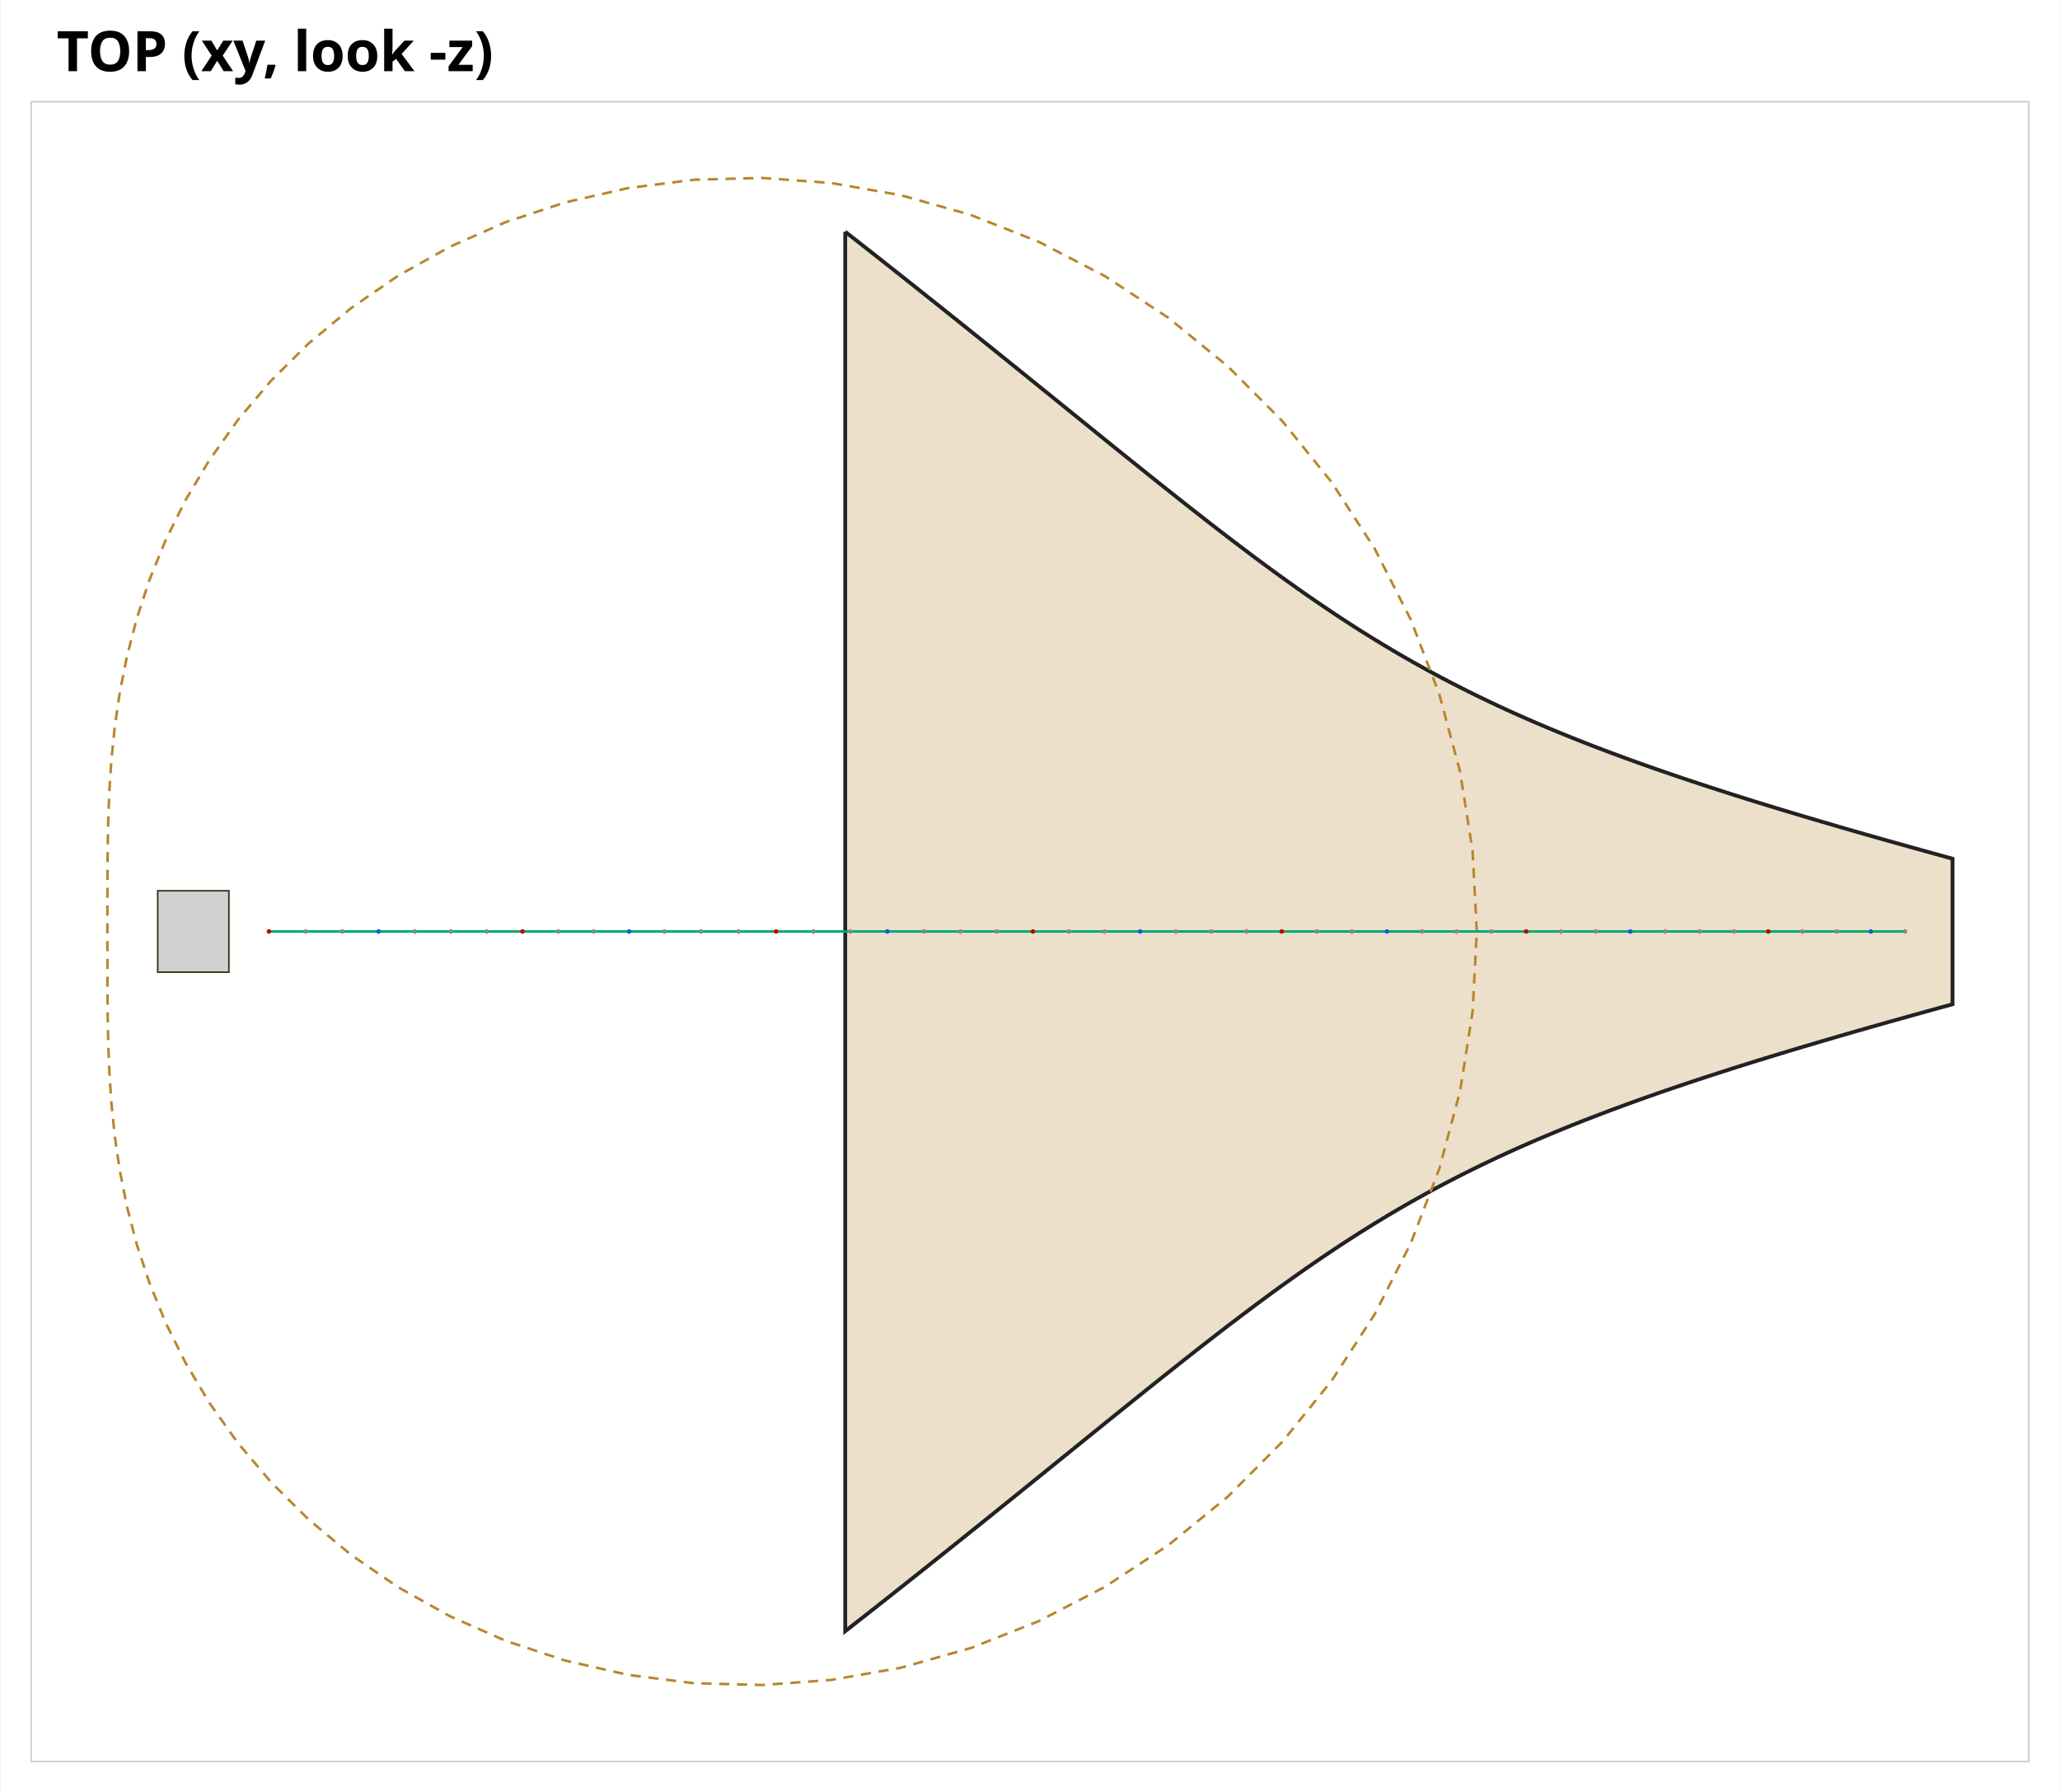
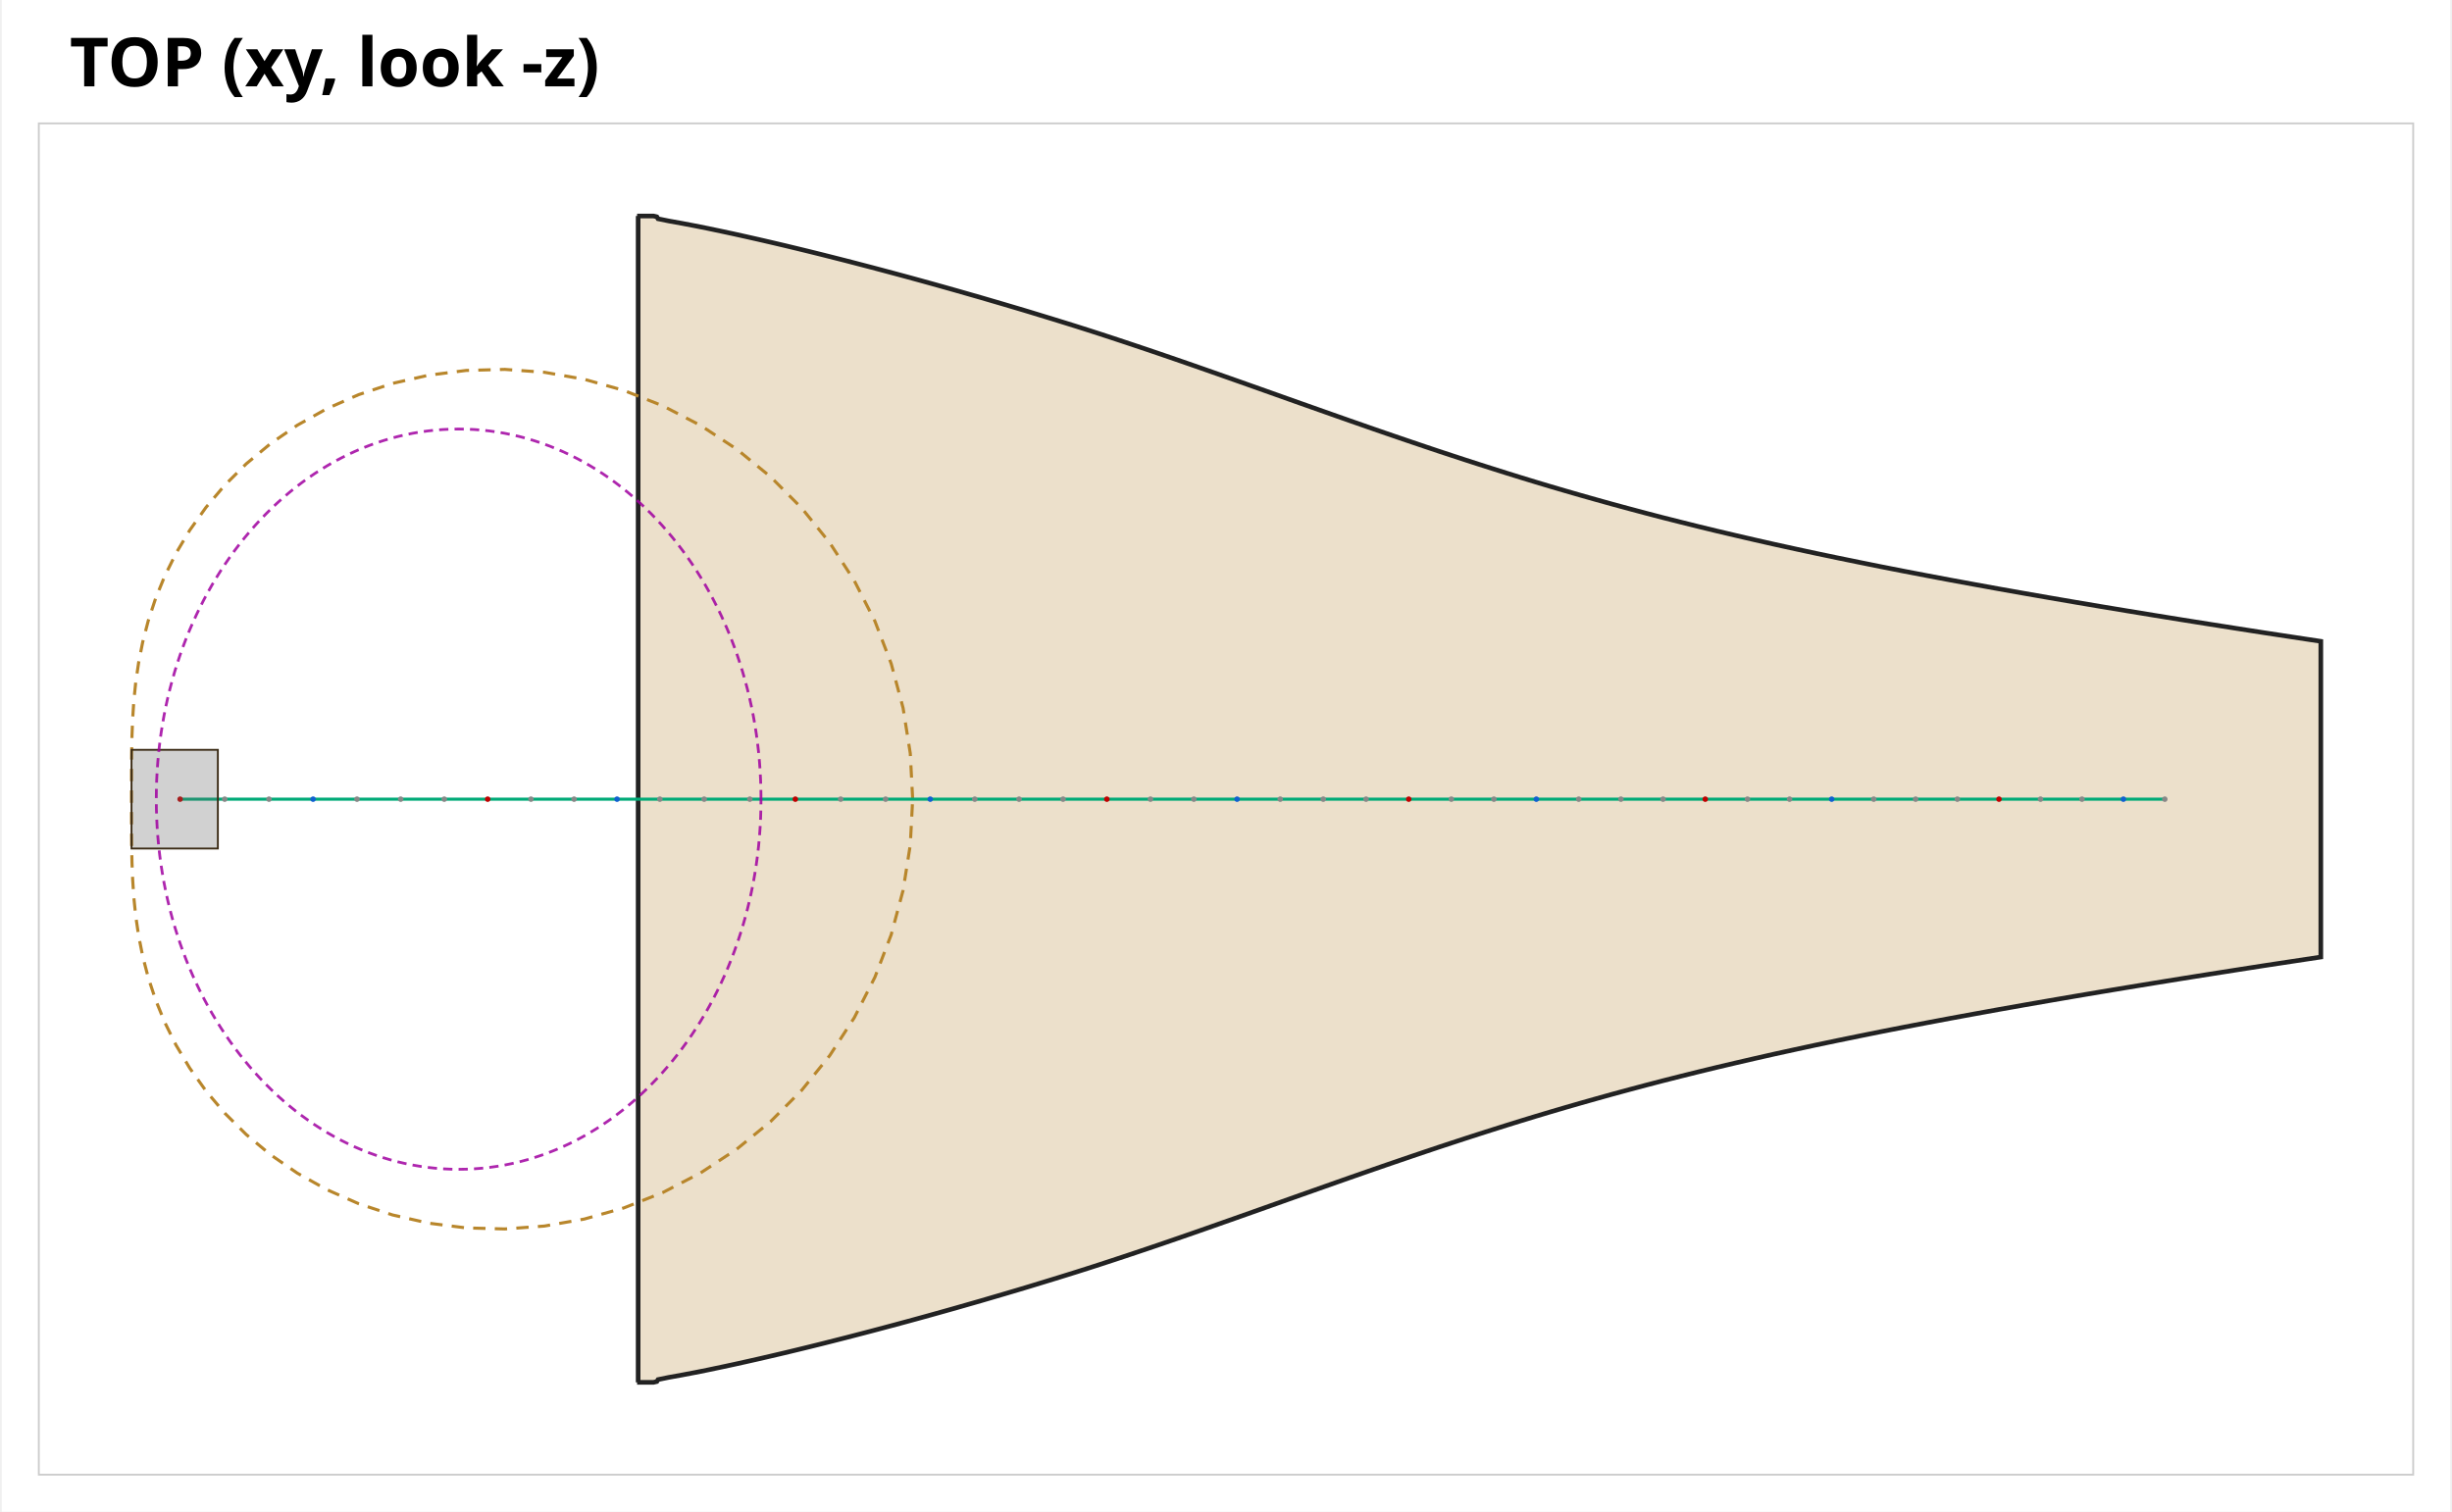
- <svg xmlns="http://www.w3.org/2000/svg" viewBox="-105.5 -366.3 809.5 704.7" width="900" height="783" font-family="sans-serif" font-size="12">
-   <rect x="-105.5" y="-366.3" width="809.5" height="704.7" fill="#fff" />
-   <rect x="-93.5" y="-326.3" width="785.5" height="652.7" fill="none" stroke="#ccc" stroke-width="0.6" />
-   <text x="-83.5" y="-338.3" font-family="sans-serif" font-size="22" font-weight="bold" fill="#000">TOP (xy, look -z)</text>
+ <svg xmlns="http://www.w3.org/2000/svg" viewBox="-57.8 -259.1 793.6 490.1" width="900" height="555" font-family="sans-serif" font-size="12">
+   <rect x="-57.8" y="-259.1" width="793.6" height="490.1" fill="#fff" />
+   <rect x="-45.8" y="-219.1" width="769.6" height="438.1" fill="none" stroke="#ccc" stroke-width="0.6" />
+   <text x="-35.8" y="-231.1" font-family="sans-serif" font-size="22" font-weight="bold" fill="#000">TOP (xy, look -z)</text>
  <g transform="scale(1,-1)">
-     <path d="M 226.60 275.16 L 229.25 273.09 L 231.89 271.02 L 234.53 268.95 L 237.16 266.88 L 239.80 264.81 L 242.42 262.73 L 245.05 260.66 L 247.66 258.59 L 250.28 256.52 L 252.89 254.45 L 255.50 252.37 L 258.11 250.30 L 260.71 248.23 L 263.31 246.16 L 265.90 244.09 L 268.49 242.02 L 271.08 239.94 L 273.67 237.87 L 276.25 235.80 L 278.83 233.73 L 281.41 231.66 L 283.99 229.59 L 286.56 227.51 L 289.13 225.44 L 291.70 223.37 L 294.26 221.30 L 296.83 219.23 L 299.39 217.15 L 301.95 215.08 L 304.51 213.01 L 307.07 210.94 L 309.63 208.87 L 312.19 206.80 L 314.75 204.72 L 317.31 202.65 L 319.87 200.58 L 322.43 198.51 L 324.99 196.44 L 327.55 194.36 L 330.11 192.29 L 332.68 190.22 L 335.25 188.15 L 337.82 186.08 L 340.40 184.01 L 342.98 181.93 L 345.56 179.86 L 348.15 177.79 L 350.74 175.72 L 353.35 173.65 L 355.96 171.58 L 358.57 169.50 L 361.20 167.43 L 363.83 165.36 L 366.48 163.29 L 369.14 161.22 L 371.81 159.14 L 374.49 157.07 L 377.19 155.00 L 379.91 152.93 L 382.64 150.86 L 385.39 148.79 L 388.16 146.71 L 390.95 144.64 L 393.77 142.57 L 396.61 140.50 L 399.48 138.43 L 402.37 136.36 L 405.30 134.28 L 408.26 132.21 L 411.26 130.14 L 414.29 128.07 L 417.37 126.00 L 420.48 123.92 L 423.65 121.85 L 426.86 119.78 L 430.13 117.71 L 433.45 115.64 L 436.83 113.57 L 440.27 111.49 L 443.78 109.42 L 447.36 107.35 L 451.01 105.28 L 454.74 103.21 L 458.55 101.13 L 462.45 99.06 L 466.44 96.99 L 470.52 94.92 L 474.70 92.85 L 478.99 90.78 L 483.38 88.70 L 487.88 86.63 L 492.50 84.56 L 497.23 82.49 L 502.09 80.42 L 507.06 78.35 L 512.17 76.27 L 517.40 74.20 L 522.76 72.13 L 528.24 70.06 L 533.86 67.99 L 539.61 65.91 L 545.49 63.84 L 551.49 61.77 L 557.61 59.70 L 563.86 57.63 L 570.23 55.56 L 576.71 53.48 L 583.31 51.41 L 590.01 49.34 L 596.82 47.27 L 603.72 45.20 L 610.73 43.13 L 617.82 41.05 L 624.99 38.98 L 632.25 36.91 L 639.58 34.84 L 646.99 32.77 L 654.46 30.69 L 661.99 28.62 L 661.99 -28.62 L 654.46 -30.69 L 646.99 -32.77 L 639.58 -34.84 L 632.25 -36.91 L 624.99 -38.98 L 617.82 -41.05 L 610.73 -43.13 L 603.72 -45.20 L 596.82 -47.27 L 590.01 -49.34 L 583.31 -51.41 L 576.71 -53.48 L 570.23 -55.56 L 563.86 -57.63 L 557.61 -59.70 L 551.49 -61.77 L 545.49 -63.84 L 539.61 -65.91 L 533.86 -67.99 L 528.24 -70.06 L 522.76 -72.13 L 517.40 -74.20 L 512.17 -76.27 L 507.06 -78.35 L 502.09 -80.42 L 497.23 -82.49 L 492.50 -84.56 L 487.88 -86.63 L 483.38 -88.70 L 478.99 -90.78 L 474.70 -92.85 L 470.52 -94.92 L 466.44 -96.99 L 462.45 -99.06 L 458.55 -101.13 L 454.74 -103.21 L 451.01 -105.28 L 447.36 -107.35 L 443.78 -109.42 L 440.27 -111.49 L 436.83 -113.57 L 433.45 -115.64 L 430.13 -117.71 L 426.86 -119.78 L 423.65 -121.85 L 420.48 -123.92 L 417.37 -126.00 L 414.29 -128.07 L 411.26 -130.14 L 408.26 -132.21 L 405.30 -134.28 L 402.37 -136.36 L 399.48 -138.43 L 396.61 -140.50 L 393.77 -142.57 L 390.95 -144.64 L 388.16 -146.71 L 385.39 -148.79 L 382.64 -150.86 L 379.91 -152.93 L 377.19 -155.00 L 374.49 -157.07 L 371.81 -159.14 L 369.14 -161.22 L 366.48 -163.29 L 363.83 -165.36 L 361.20 -167.43 L 358.57 -169.50 L 355.96 -171.58 L 353.35 -173.65 L 350.74 -175.72 L 348.15 -177.79 L 345.56 -179.86 L 342.98 -181.93 L 340.40 -184.01 L 337.82 -186.08 L 335.25 -188.15 L 332.68 -190.22 L 330.11 -192.29 L 327.55 -194.36 L 324.99 -196.44 L 322.43 -198.51 L 319.87 -200.58 L 317.31 -202.65 L 314.75 -204.72 L 312.19 -206.80 L 309.63 -208.87 L 307.07 -210.94 L 304.51 -213.01 L 301.95 -215.08 L 299.39 -217.15 L 296.83 -219.23 L 294.26 -221.30 L 291.70 -223.37 L 289.13 -225.44 L 286.56 -227.51 L 283.99 -229.59 L 281.41 -231.66 L 278.83 -233.73 L 276.25 -235.80 L 273.67 -237.87 L 271.08 -239.94 L 268.49 -242.02 L 265.90 -244.09 L 263.31 -246.16 L 260.71 -248.23 L 258.11 -250.30 L 255.50 -252.37 L 252.89 -254.45 L 250.28 -256.52 L 247.66 -258.59 L 245.05 -260.66 L 242.42 -262.73 L 239.80 -264.81 L 237.16 -266.88 L 234.53 -268.95 L 231.89 -271.02 L 229.25 -273.09 L 226.60 -275.16 L 226.60 275.16" fill="#e4d4b5" fill-opacity="0.7" stroke="#222" stroke-width="1.5" />
-     <path d="M 474.94 0.00 L 473.28 31.65 L 468.33 62.92 L 460.16 93.41 L 448.91 122.76 L 434.73 150.62 L 417.85 176.68 L 398.51 200.64 L 377.01 222.26 L 353.65 241.33 L 328.77 257.68 L 302.72 271.20 L 275.85 281.82 L 248.52 289.53 L 221.07 294.34 L 193.84 296.33 L 167.14 295.62 L 141.28 292.35 L 116.50 286.71 L 93.04 278.93 L 71.09 269.23 L 50.80 257.87 L 32.27 245.12 L 15.58 231.23 L 0.75 216.49 L -12.22 201.14 L -23.39 185.43 L -32.83 169.58 L -40.65 153.80 L -46.98 138.25 L -51.97 123.07 L -55.79 108.37 L -58.61 94.24 L -60.60 80.70 L -61.92 67.77 L -62.74 55.44 L -63.20 43.63 L -63.42 32.29 L -63.50 21.32 L -63.52 10.59 L -63.52 0.00 L -63.52 -10.59 L -63.50 -21.32 L -63.42 -32.29 L -63.20 -43.63 L -62.74 -55.44 L -61.92 -67.77 L -60.60 -80.70 L -58.61 -94.24 L -55.79 -108.37 L -51.97 -123.07 L -46.98 -138.25 L -40.65 -153.80 L -32.83 -169.58 L -23.39 -185.43 L -12.22 -201.14 L 0.75 -216.49 L 15.58 -231.23 L 32.27 -245.12 L 50.80 -257.87 L 71.09 -269.23 L 93.04 -278.93 L 116.50 -286.71 L 141.28 -292.35 L 167.14 -295.62 L 193.84 -296.33 L 221.07 -294.34 L 248.52 -289.53 L 275.85 -281.82 L 302.72 -271.20 L 328.77 -257.68 L 353.65 -241.33 L 377.01 -222.26 L 398.51 -200.64 L 417.85 -176.68 L 434.73 -150.62 L 448.91 -122.76 L 460.16 -93.41 L 468.33 -62.92 L 473.28 -31.65 L 474.94 0.00" fill="none" stroke="#b8862b" stroke-width="1.0" stroke-dasharray="4,3" />
+     <path d="M 148.46 189.07 L 148.29 189.07 L 148.14 189.07 L 148.12 189.07 L 148.26 189.07 L 148.59 189.07 L 149.13 189.07 L 149.90 189.07 L 150.88 189.07 L 152.08 189.07 L 153.43 189.07 L 154.53 188.80 L 154.91 188.17 L 158.38 187.46 L 162.66 186.69 L 166.91 185.88 L 171.12 185.04 L 175.30 184.16 L 179.46 183.27 L 183.60 182.35 L 187.72 181.42 L 191.82 180.47 L 195.91 179.51 L 199.98 178.53 L 204.04 177.54 L 208.08 176.54 L 212.11 175.52 L 216.13 174.50 L 220.13 173.46 L 224.12 172.42 L 228.11 171.36 L 232.08 170.30 L 236.04 169.23 L 239.99 168.15 L 243.93 167.06 L 247.86 165.96 L 251.79 164.85 L 255.70 163.73 L 259.61 162.61 L 263.50 161.47 L 267.39 160.33 L 271.27 159.18 L 275.15 158.02 L 279.01 156.84 L 282.87 155.66 L 286.72 154.47 L 290.57 153.27 L 294.40 152.05 L 298.22 150.82 L 302.04 149.57 L 305.85 148.31 L 309.65 147.04 L 313.46 145.76 L 317.26 144.47 L 321.05 143.17 L 324.85 141.86 L 328.66 140.54 L 332.46 139.21 L 336.27 137.87 L 340.08 136.53 L 343.91 135.18 L 347.74 133.82 L 351.58 132.46 L 355.44 131.09 L 359.31 129.71 L 363.20 128.33 L 367.11 126.95 L 371.04 125.56 L 375.00 124.16 L 378.98 122.76 L 382.99 121.36 L 387.03 119.95 L 391.11 118.54 L 395.23 117.13 L 399.39 115.71 L 403.59 114.29 L 407.84 112.86 L 412.15 111.44 L 416.51 110.01 L 420.94 108.58 L 425.43 107.15 L 429.99 105.71 L 434.62 104.27 L 439.34 102.83 L 444.14 101.39 L 449.04 99.95 L 454.03 98.51 L 459.12 97.07 L 464.33 95.62 L 469.64 94.18 L 475.08 92.73 L 480.64 91.28 L 486.33 89.84 L 492.15 88.39 L 498.12 86.94 L 504.23 85.50 L 510.49 84.05 L 516.89 82.60 L 523.46 81.16 L 530.18 79.71 L 537.05 78.27 L 544.08 76.83 L 551.27 75.38 L 558.61 73.94 L 566.11 72.50 L 573.75 71.06 L 581.54 69.63 L 589.48 68.19 L 597.54 66.76 L 605.75 65.33 L 614.07 63.90 L 622.52 62.47 L 631.08 61.05 L 639.75 59.63 L 648.52 58.21 L 657.39 56.80 L 666.35 55.39 L 675.39 53.98 L 684.60 52.58 L 693.86 51.18 L 693.86 -51.18 L 684.60 -52.58 L 675.39 -53.98 L 666.35 -55.39 L 657.39 -56.80 L 648.52 -58.21 L 639.75 -59.63 L 631.08 -61.05 L 622.52 -62.47 L 614.07 -63.90 L 605.75 -65.33 L 597.54 -66.76 L 589.48 -68.19 L 581.54 -69.63 L 573.75 -71.06 L 566.11 -72.50 L 558.61 -73.94 L 551.27 -75.38 L 544.08 -76.83 L 537.05 -78.27 L 530.18 -79.71 L 523.46 -81.16 L 516.89 -82.60 L 510.49 -84.05 L 504.23 -85.50 L 498.12 -86.94 L 492.15 -88.39 L 486.33 -89.84 L 480.64 -91.28 L 475.08 -92.73 L 469.64 -94.18 L 464.33 -95.62 L 459.12 -97.07 L 454.03 -98.51 L 449.04 -99.95 L 444.14 -101.39 L 439.34 -102.83 L 434.62 -104.27 L 429.99 -105.71 L 425.43 -107.15 L 420.94 -108.58 L 416.51 -110.01 L 412.15 -111.44 L 407.84 -112.86 L 403.59 -114.29 L 399.39 -115.71 L 395.23 -117.13 L 391.11 -118.54 L 387.03 -119.95 L 382.99 -121.36 L 378.98 -122.76 L 375.00 -124.16 L 371.04 -125.56 L 367.11 -126.95 L 363.20 -128.33 L 359.31 -129.71 L 355.44 -131.09 L 351.58 -132.46 L 347.74 -133.82 L 343.91 -135.18 L 340.08 -136.53 L 336.27 -137.87 L 332.46 -139.21 L 328.66 -140.54 L 324.85 -141.86 L 321.05 -143.17 L 317.26 -144.47 L 313.46 -145.76 L 309.65 -147.04 L 305.85 -148.31 L 302.04 -149.57 L 298.22 -150.82 L 294.40 -152.05 L 290.57 -153.27 L 286.72 -154.47 L 282.87 -155.66 L 279.01 -156.84 L 275.15 -158.02 L 271.27 -159.18 L 267.39 -160.33 L 263.50 -161.47 L 259.61 -162.61 L 255.70 -163.73 L 251.79 -164.85 L 247.86 -165.96 L 243.93 -167.06 L 239.99 -168.15 L 236.04 -169.23 L 232.08 -170.30 L 228.11 -171.36 L 224.12 -172.42 L 220.13 -173.46 L 216.13 -174.50 L 212.11 -175.52 L 208.08 -176.54 L 204.04 -177.54 L 199.98 -178.53 L 195.91 -179.51 L 191.82 -180.47 L 187.72 -181.42 L 183.60 -182.35 L 179.46 -183.27 L 175.30 -184.16 L 171.12 -185.04 L 166.91 -185.88 L 162.66 -186.69 L 158.38 -187.46 L 154.91 -188.17 L 154.53 -188.80 L 153.43 -189.07 L 152.08 -189.07 L 150.88 -189.07 L 149.90 -189.07 L 149.13 -189.07 L 148.59 -189.07 L 148.26 -189.07 L 148.12 -189.07 L 148.14 -189.07 L 148.29 -189.07 L 148.46 -189.07 L 148.46 189.07" fill="#e4d4b5" fill-opacity="0.7" stroke="#222" stroke-width="1.5" />
+     <path d="M 237.44 0.00 L 236.66 14.88 L 234.33 29.58 L 230.49 43.92 L 225.20 57.72 L 218.53 70.82 L 210.59 83.08 L 201.50 94.34 L 191.39 104.51 L 180.41 113.47 L 168.71 121.16 L 156.46 127.52 L 143.83 132.52 L 130.97 136.14 L 118.07 138.40 L 105.26 139.34 L 92.71 139.00 L 80.55 137.46 L 68.90 134.81 L 57.87 131.15 L 47.55 126.59 L 38.00 121.25 L 29.29 115.26 L 21.44 108.73 L 14.47 101.80 L 8.37 94.58 L 3.12 87.19 L -1.32 79.74 L -4.99 72.32 L -7.97 65.00 L -10.32 57.87 L -12.12 50.96 L -13.44 44.31 L -14.38 37.95 L -15.00 31.87 L -15.38 26.07 L -15.60 20.52 L -15.70 15.18 L -15.74 10.02 L -15.75 4.98 L -15.75 0.00 L -15.75 -4.98 L -15.74 -10.02 L -15.70 -15.18 L -15.60 -20.52 L -15.38 -26.07 L -15.00 -31.87 L -14.38 -37.95 L -13.44 -44.31 L -12.12 -50.96 L -10.32 -57.87 L -7.97 -65.00 L -4.99 -72.32 L -1.32 -79.74 L 3.12 -87.19 L 8.37 -94.58 L 14.47 -101.80 L 21.44 -108.73 L 29.29 -115.26 L 38.00 -121.25 L 47.55 -126.59 L 57.87 -131.15 L 68.90 -134.81 L 80.55 -137.46 L 92.71 -139.00 L 105.26 -139.34 L 118.07 -138.40 L 130.97 -136.14 L 143.83 -132.52 L 156.46 -127.52 L 168.71 -121.16 L 180.41 -113.47 L 191.39 -104.51 L 201.50 -94.34 L 210.59 -83.08 L 218.53 -70.82 L 225.20 -57.72 L 230.49 -43.92 L 234.33 -29.58 L 236.66 -14.88 L 237.44 0.00" fill="none" stroke="#b8862b" stroke-width="1.0" stroke-dasharray="4,3" />
    <line x1="0.00" y1="0" x2="643.29" y2="0" stroke="#0a7" stroke-width="1.0" />
    <circle cx="0.00" cy="0" r="0.9" fill="#c00000" />
    <circle cx="14.45" cy="0" r="0.9" fill="#888" />
    <circle cx="28.81" cy="0" r="0.9" fill="#888" />
    <circle cx="43.10" cy="0" r="0.9" fill="#1060d0" />
    <circle cx="57.33" cy="0" r="0.9" fill="#888" />
    <circle cx="71.50" cy="0" r="0.9" fill="#888" />
    <circle cx="85.62" cy="0" r="0.9" fill="#888" />
    <circle cx="99.69" cy="0" r="0.9" fill="#c00000" />
    <circle cx="113.72" cy="0" r="0.9" fill="#888" />
    <circle cx="127.69" cy="0" r="0.9" fill="#888" />
    <circle cx="141.62" cy="0" r="0.9" fill="#1060d0" />
    <circle cx="155.50" cy="0" r="0.9" fill="#888" />
    <circle cx="169.86" cy="0" r="0.9" fill="#888" />
    <circle cx="184.66" cy="0" r="0.9" fill="#888" />
    <circle cx="199.41" cy="0" r="0.9" fill="#c00000" />
    <circle cx="214.11" cy="0" r="0.9" fill="#888" />
    <circle cx="228.67" cy="0" r="0.9" fill="#888" />
    <circle cx="243.14" cy="0" r="0.9" fill="#1060d0" />
    <circle cx="257.57" cy="0" r="0.9" fill="#888" />
    <circle cx="271.93" cy="0" r="0.9" fill="#888" />
    <circle cx="286.19" cy="0" r="0.9" fill="#888" />
    <circle cx="300.38" cy="0" r="0.9" fill="#c00000" />
    <circle cx="314.52" cy="0" r="0.9" fill="#888" />
    <circle cx="328.57" cy="0" r="0.9" fill="#888" />
    <circle cx="342.59" cy="0" r="0.9" fill="#1060d0" />
    <circle cx="356.58" cy="0" r="0.9" fill="#888" />
    <circle cx="370.52" cy="0" r="0.9" fill="#888" />
    <circle cx="384.40" cy="0" r="0.9" fill="#888" />
    <circle cx="398.23" cy="0" r="0.9" fill="#c00000" />
    <circle cx="412.04" cy="0" r="0.9" fill="#888" />
    <circle cx="425.83" cy="0" r="0.9" fill="#888" />
    <circle cx="439.59" cy="0" r="0.9" fill="#1060d0" />
    <circle cx="453.33" cy="0" r="0.9" fill="#888" />
    <circle cx="467.01" cy="0" r="0.9" fill="#888" />
    <circle cx="480.66" cy="0" r="0.9" fill="#888" />
    <circle cx="494.34" cy="0" r="0.9" fill="#c00000" />
    <circle cx="508.02" cy="0" r="0.9" fill="#888" />
    <circle cx="521.67" cy="0" r="0.9" fill="#888" />
    <circle cx="535.32" cy="0" r="0.9" fill="#1060d0" />
    <circle cx="548.94" cy="0" r="0.9" fill="#888" />
    <circle cx="562.52" cy="0" r="0.9" fill="#888" />
    <circle cx="576.05" cy="0" r="0.9" fill="#888" />
    <circle cx="589.55" cy="0" r="0.9" fill="#c00000" />
    <circle cx="603.01" cy="0" r="0.9" fill="#888" />
    <circle cx="616.45" cy="0" r="0.9" fill="#888" />
    <circle cx="629.87" cy="0" r="0.9" fill="#1060d0" />
    <circle cx="643.29" cy="0" r="0.9" fill="#888" />
-     <rect x="-43.74" y="-16.00" width="27.99" height="32.00" fill="#666" fill-opacity="0.3" stroke="#3a2a14" stroke-width="0.6" />
+     <rect x="-15.75" y="-16.00" width="27.99" height="32.00" fill="#666" fill-opacity="0.3" stroke="#3a2a14" stroke-width="0.6" />
+     <ellipse cx="90.28" cy="0" rx="98.00" ry="120.00" fill="none" stroke="#a000a0" stroke-width="0.9" stroke-dasharray="3,2" opacity="0.85" />
  </g>
</svg>
